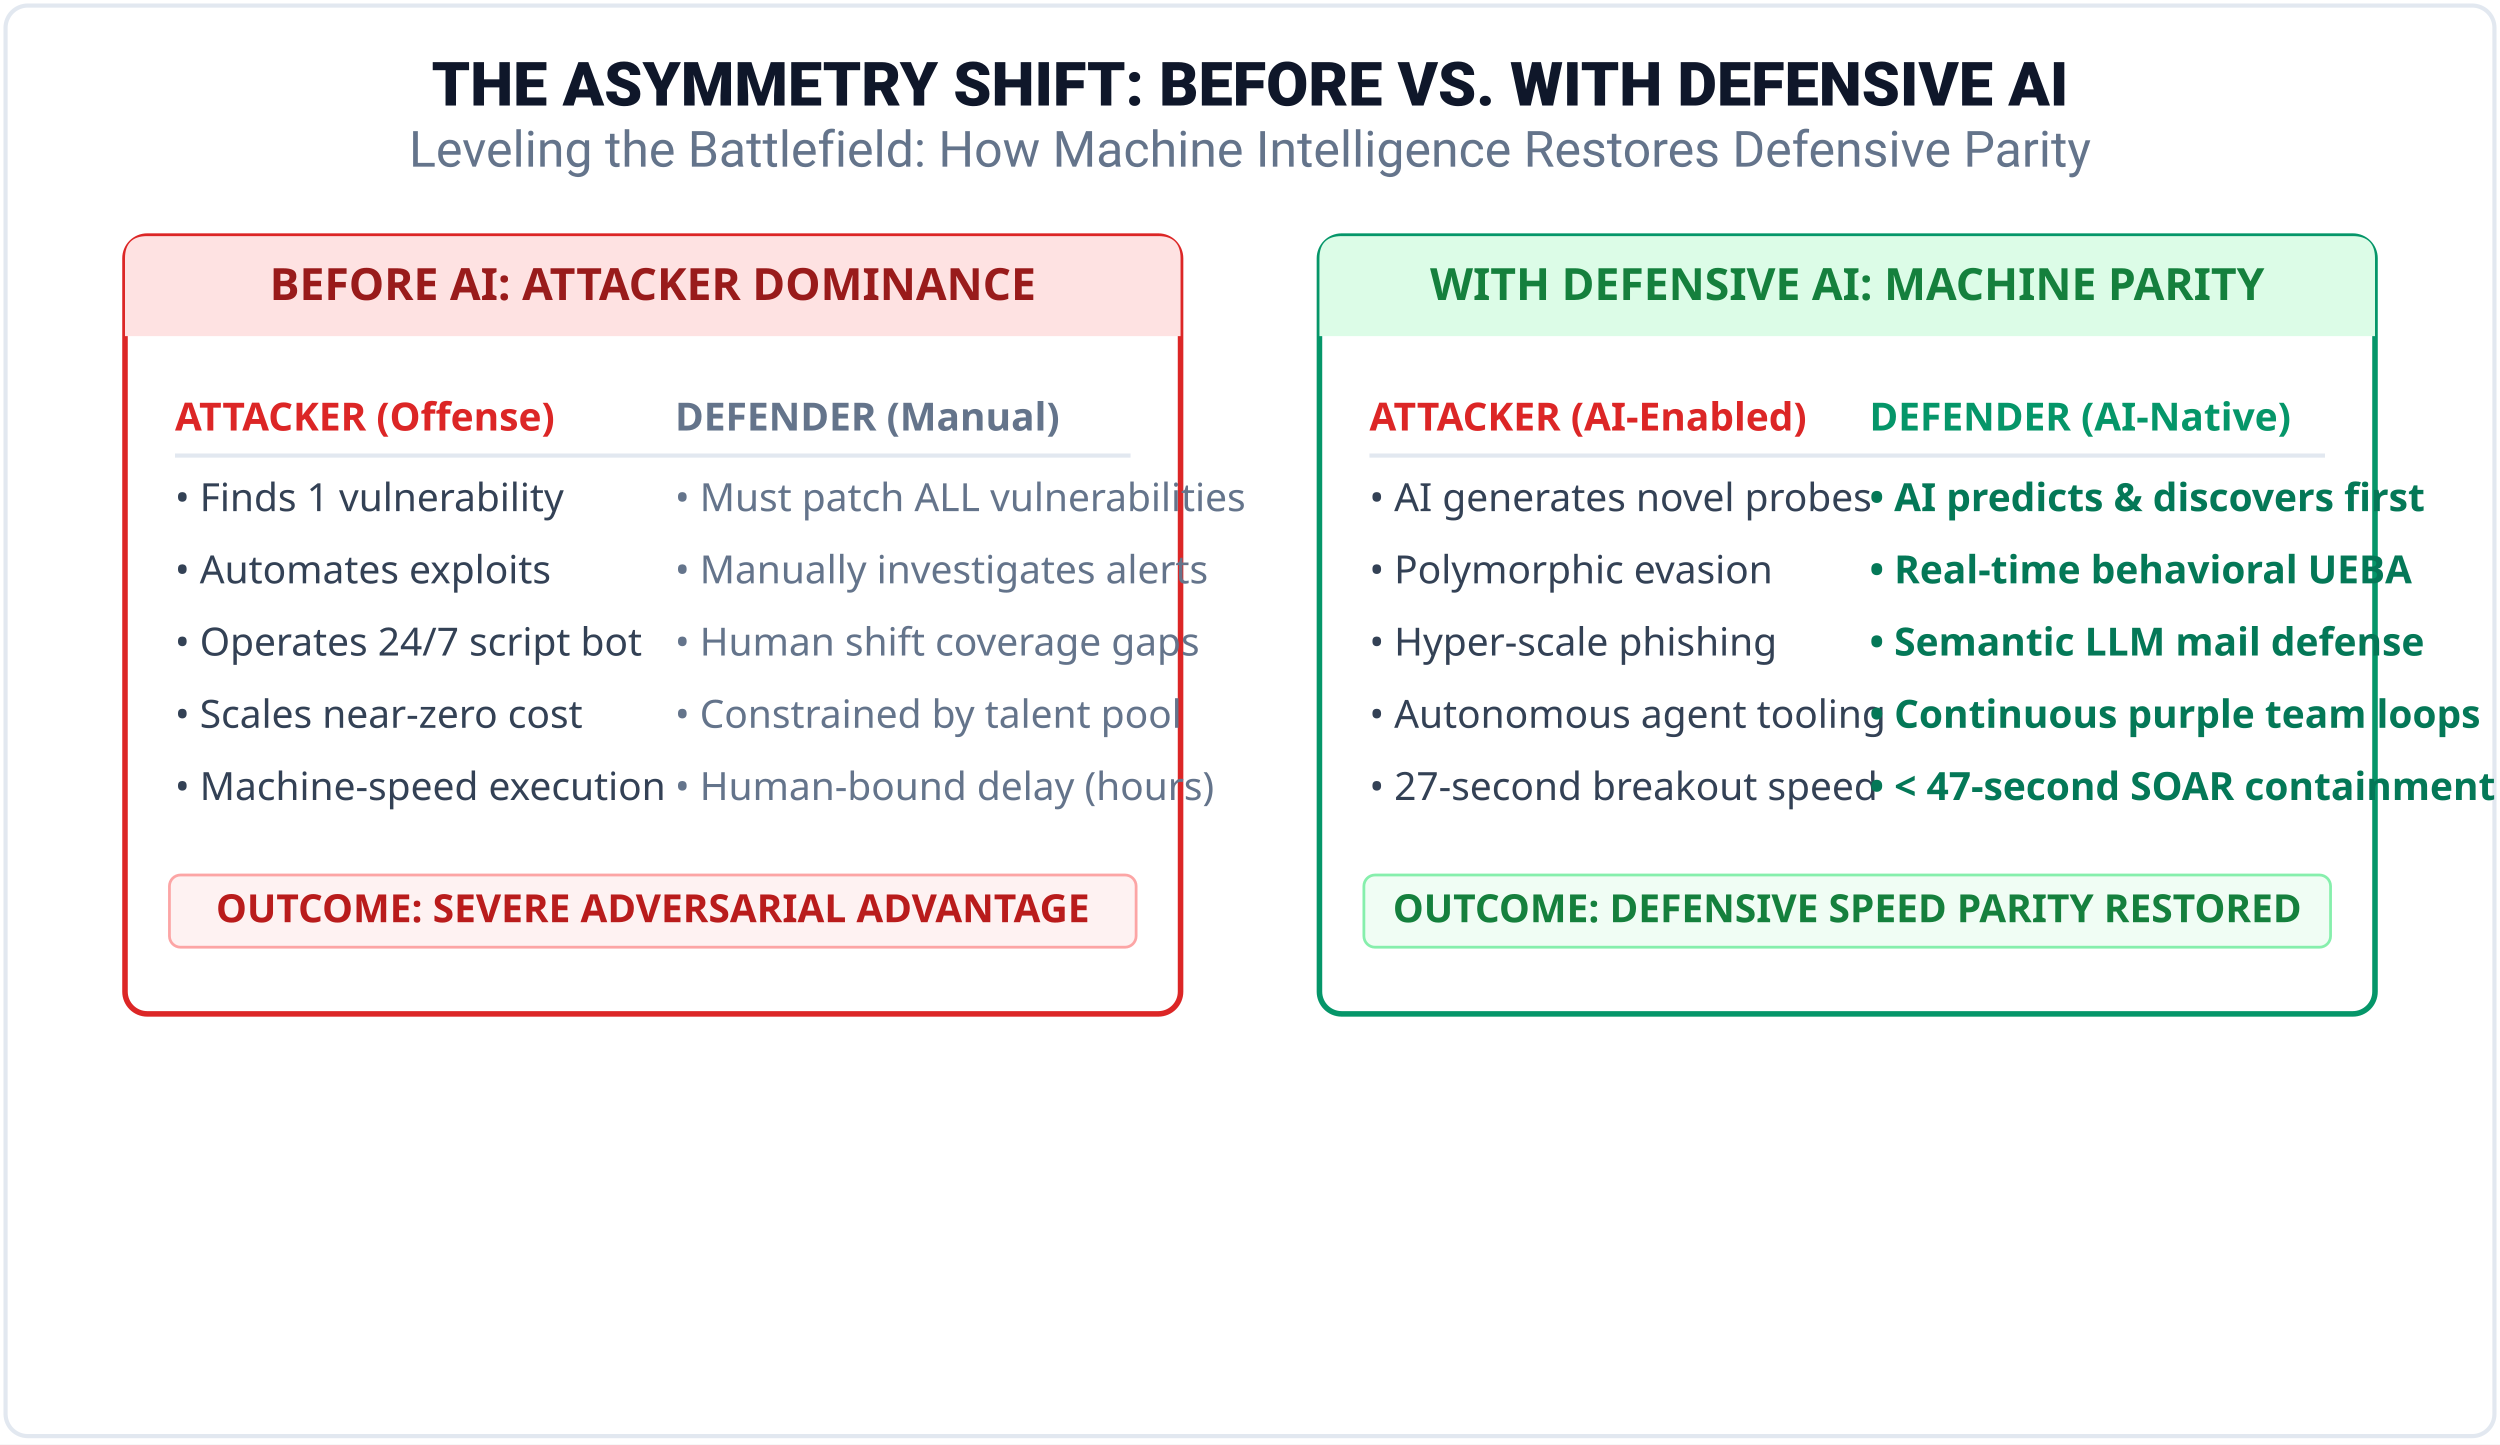
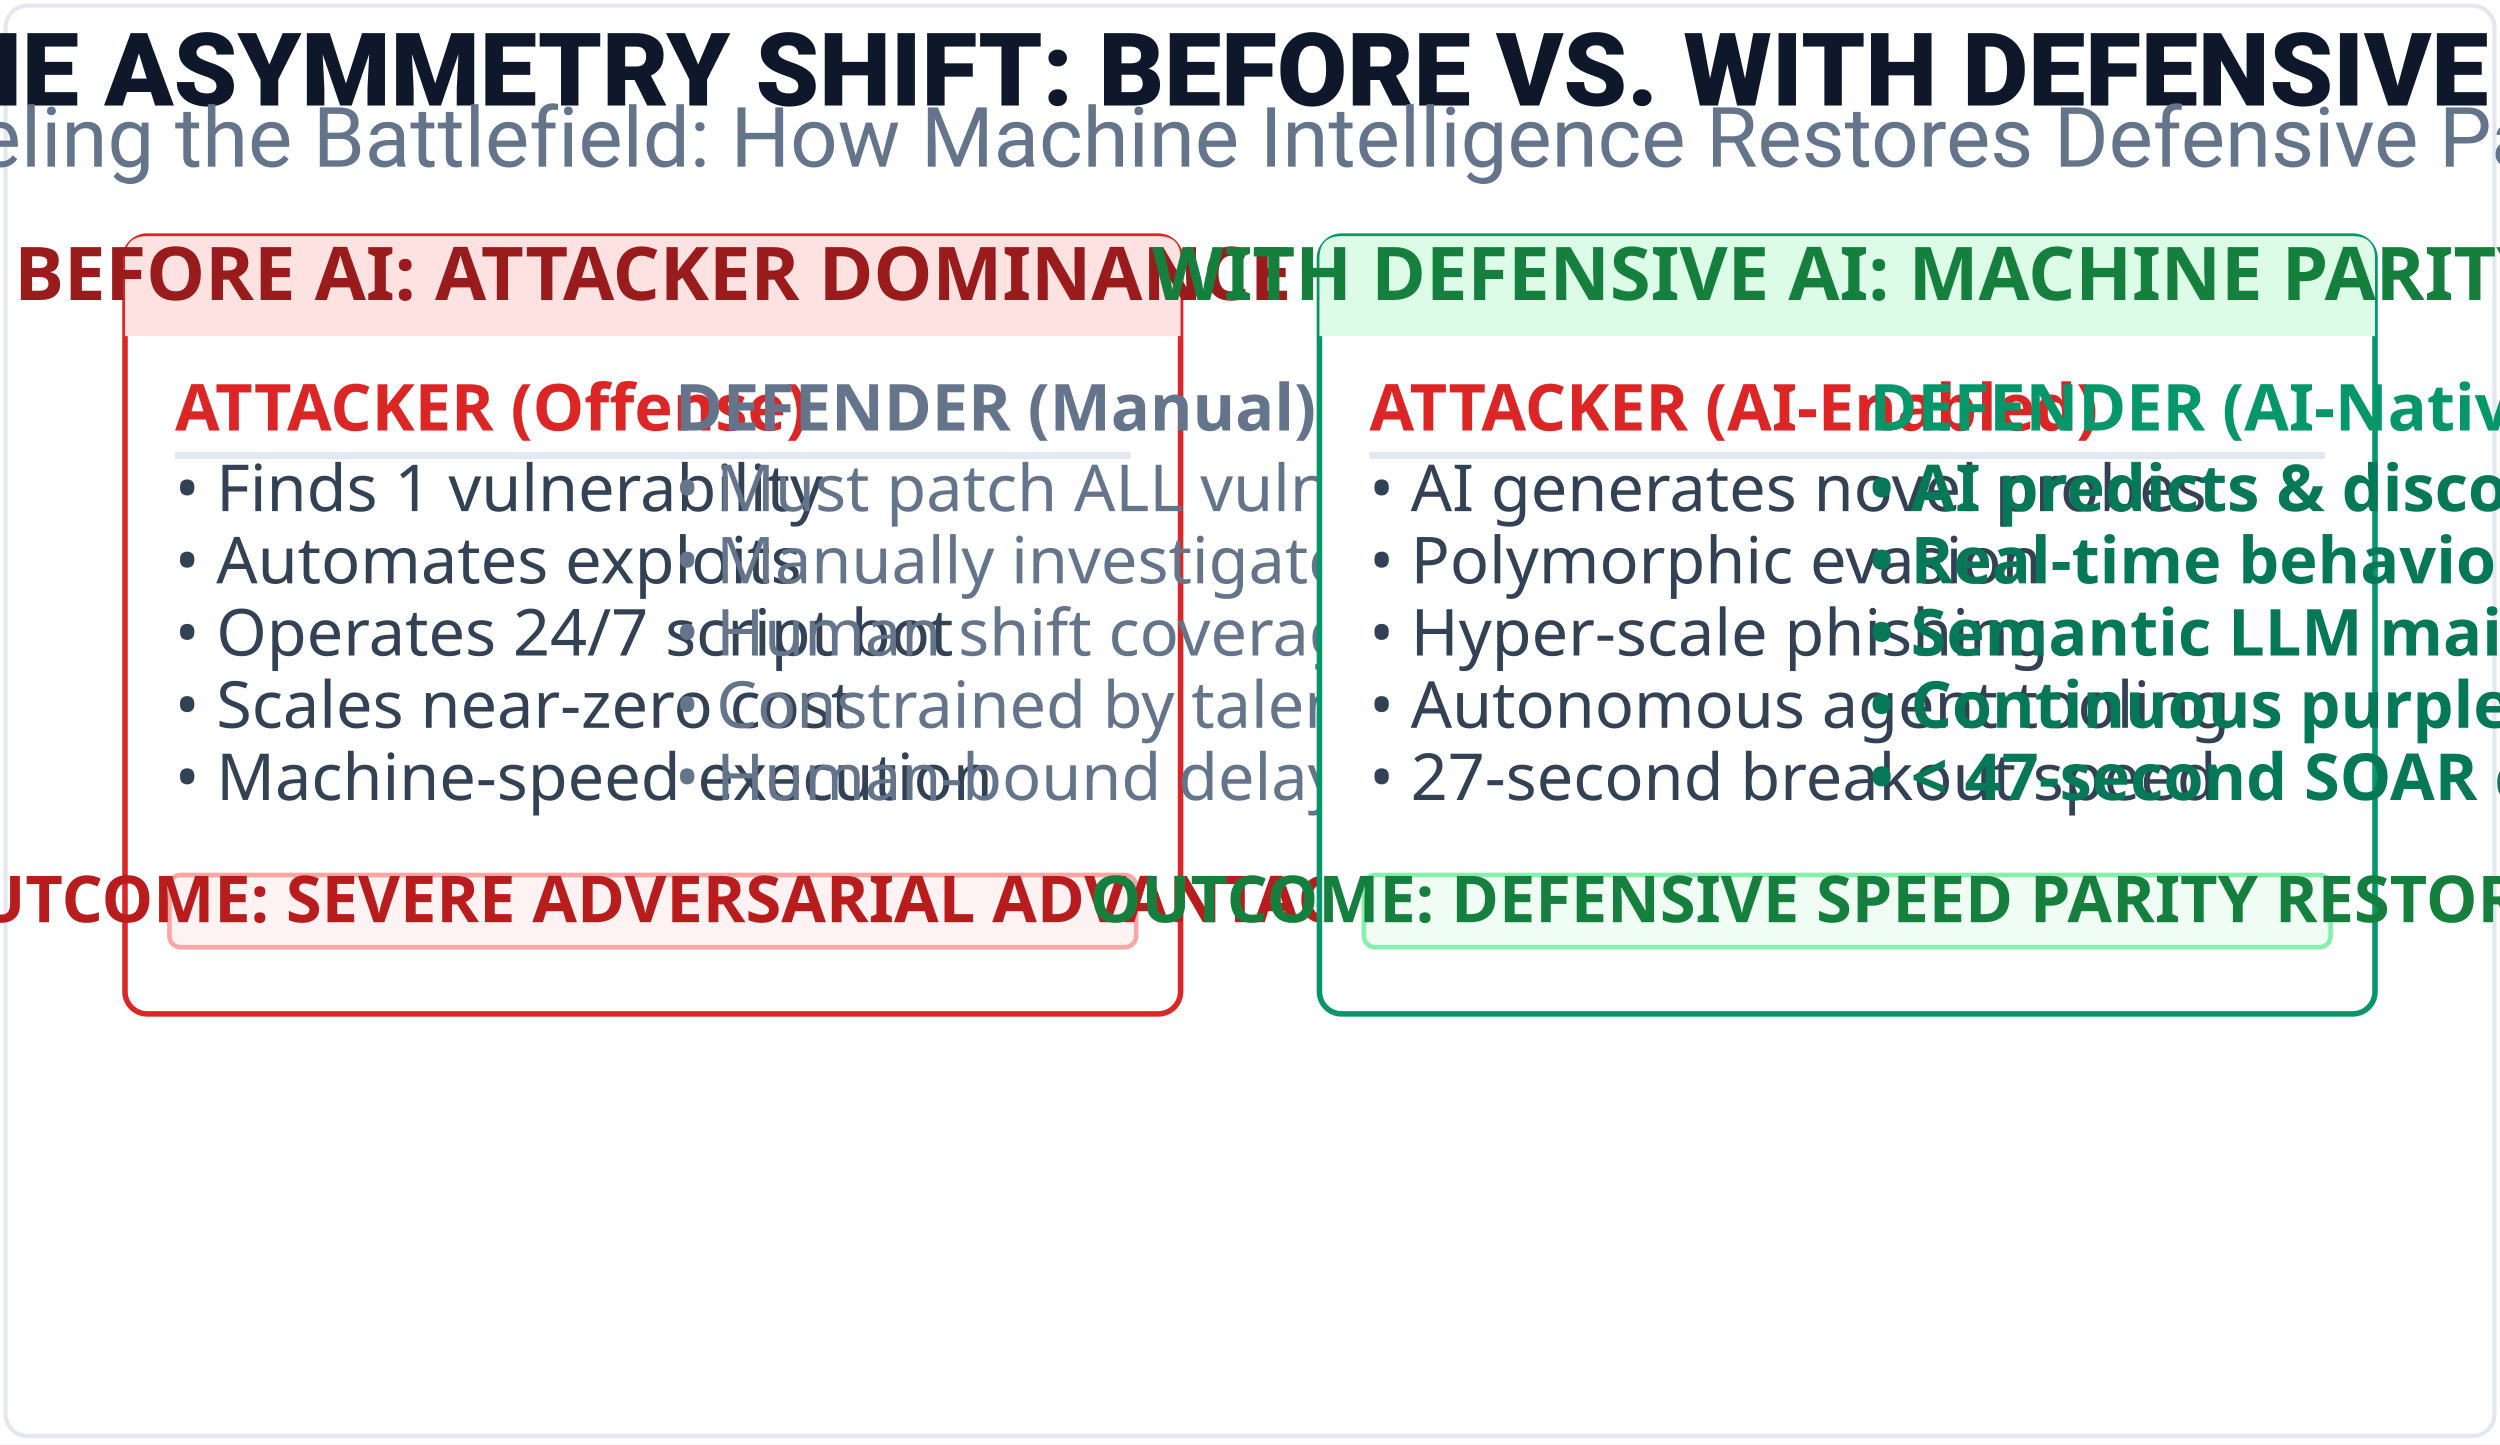
- <svg xmlns="http://www.w3.org/2000/svg" viewBox="0 0 900 520" width="100%" height="100%">
-   <rect width="900" height="520" fill="#ffffff" />
-   <rect width="896" height="515" x="2" y="2" fill="none" stroke="#e2e8f0" stroke-width="1.5" rx="8" />
-   <text x="450" y="38" fill="#0f172a" font-family="-apple-system, BlinkMacSystemFont, 'Segoe UI', Roboto, sans-serif" font-size="22" font-weight="800" text-anchor="middle">THE ASYMMETRY SHIFT: BEFORE VS. WITH DEFENSIVE AI</text>
-   <text x="450" y="60" fill="#64748b" font-family="-apple-system, BlinkMacSystemFont, 'Segoe UI', Roboto, sans-serif" font-size="18" text-anchor="middle">Leveling the Battlefield: How Machine Intelligence Restores Defensive Parity</text>
-   <g transform="translate(45, 85)">
-     <rect width="380" height="280" fill="#ffffff" stroke="#dc2626" stroke-width="2" rx="8" />
-     <path d="M 0 8 Q 0 0 8 0 L 372 0 Q 380 0 380 8 L 380 36 L 0 36 Z" fill="#fee2e2" />
-     <text x="190" y="23" fill="#991b1b" font-family="sans-serif" font-size="16" font-weight="800" text-anchor="middle">BEFORE AI: ATTACKER DOMINANCE</text>
-     <g transform="translate(18, 55)" font-family="sans-serif" font-size="14">
-       <text x="0" y="15" fill="#dc2626" font-weight="800">ATTACKER (Offense)</text>
-       <text x="180" y="15" fill="#64748b" font-weight="800">DEFENDER (Manual)</text>
-       <line x1="0" y1="24" x2="344" y2="24" stroke="#e2e8f0" stroke-width="1.5" />
-       <text x="0" y="44" fill="#334155">• Finds 1 vulnerability</text>
-       <text x="180" y="44" fill="#64748b">• Must patch ALL vulnerabilities</text>
-       <text x="0" y="70" fill="#334155">• Automates exploits</text>
-       <text x="180" y="70" fill="#64748b">• Manually investigates alerts</text>
-       <text x="0" y="96" fill="#334155">• Operates 24/7 script bot</text>
-       <text x="180" y="96" fill="#64748b">• Human shift coverage gaps</text>
-       <text x="0" y="122" fill="#334155">• Scales near-zero cost</text>
-       <text x="180" y="122" fill="#64748b">• Constrained by talent pool</text>
-       <text x="0" y="148" fill="#334155">• Machine-speed execution</text>
-       <text x="180" y="148" fill="#64748b">• Human-bound delay (hours)</text>
+ <svg xmlns="http://www.w3.org/2000/svg" viewBox="0 0 540 312" width="100%" height="100%">
+   <rect width="540" height="312" fill="#ffffff" />
+   <rect width="537.6" height="309" x="1.2" y="1.2" fill="none" stroke="#e2e8f0" stroke-width="0.9" rx="4.8" />
+   <text x="270" y="22.8" fill="#0f172a" font-family="-apple-system, BlinkMacSystemFont, 'Segoe UI', Roboto, sans-serif" font-size="22" font-weight="800" text-anchor="middle">THE ASYMMETRY SHIFT: BEFORE VS. WITH DEFENSIVE AI</text>
+   <text x="270" y="36" fill="#64748b" font-family="-apple-system, BlinkMacSystemFont, 'Segoe UI', Roboto, sans-serif" font-size="18" text-anchor="middle">Leveling the Battlefield: How Machine Intelligence Restores Defensive Parity</text>
+   <g transform="translate(27, 51)">
+     <rect width="228" height="168" fill="#ffffff" stroke="#dc2626" stroke-width="1.2" rx="4.8" />
+     <path d="M 0 4.8 Q 0 0 4.8 0 L 223.2 0 Q 228 0 228 4.8 L 228 21.6 L 0 21.6 Z" fill="#fee2e2" />
+     <text x="114" y="13.8" fill="#991b1b" font-family="sans-serif" font-size="16" font-weight="800" text-anchor="middle">BEFORE AI: ATTACKER DOMINANCE</text>
+     <g transform="translate(10.8, 33)" font-family="sans-serif" font-size="14">
+       <text x="0" y="9" fill="#dc2626" font-weight="800">ATTACKER (Offense)</text>
+       <text x="108" y="9" fill="#64748b" font-weight="800">DEFENDER (Manual)</text>
+       <line x1="0" y1="14.4" x2="206.4" y2="14.4" stroke="#e2e8f0" stroke-width="1.5" />
+       <text x="0" y="26.4" fill="#334155">• Finds 1 vulnerability</text>
+       <text x="108" y="26.4" fill="#64748b">• Must patch ALL vulnerabilities</text>
+       <text x="0" y="42" fill="#334155">• Automates exploits</text>
+       <text x="108" y="42" fill="#64748b">• Manually investigates alerts</text>
+       <text x="0" y="57.6" fill="#334155">• Operates 24/7 script bot</text>
+       <text x="108" y="57.6" fill="#64748b">• Human shift coverage gaps</text>
+       <text x="0" y="73.2" fill="#334155">• Scales near-zero cost</text>
+       <text x="108" y="73.2" fill="#64748b">• Constrained by talent pool</text>
+       <text x="0" y="88.8" fill="#334155">• Machine-speed execution</text>
+       <text x="108" y="88.8" fill="#64748b">• Human-bound delay (hours)</text>
    </g>
-     <rect x="16" y="230" width="348" height="26" fill="#fef2f2" stroke="#fca5a5" rx="4" />
-     <text x="190" y="247" fill="#b91c1c" font-family="sans-serif" font-size="14" font-weight="800" text-anchor="middle">OUTCOME: SEVERE ADVERSARIAL ADVANTAGE</text>
+     <rect x="9.6" y="138" width="208.8" height="15.6" fill="#fef2f2" stroke="#fca5a5" rx="2.4" />
+     <text x="114" y="148.2" fill="#b91c1c" font-family="sans-serif" font-size="14" font-weight="800" text-anchor="middle">OUTCOME: SEVERE ADVERSARIAL ADVANTAGE</text>
  </g>
-   <g transform="translate(475, 85)">
-     <rect width="380" height="280" fill="#ffffff" stroke="#059669" stroke-width="2" rx="8" />
-     <path d="M 0 8 Q 0 0 8 0 L 372 0 Q 380 0 380 8 L 380 36 L 0 36 Z" fill="#dcfce7" />
-     <text x="190" y="23" fill="#15803d" font-family="sans-serif" font-size="16" font-weight="800" text-anchor="middle">WITH DEFENSIVE AI: MACHINE PARITY</text>
-     <g transform="translate(18, 55)" font-family="sans-serif" font-size="14">
-       <text x="0" y="15" fill="#dc2626" font-weight="800">ATTACKER (AI-Enabled)</text>
-       <text x="180" y="15" fill="#059669" font-weight="800">DEFENDER (AI-Native)</text>
-       <line x1="0" y1="24" x2="344" y2="24" stroke="#e2e8f0" stroke-width="1.5" />
-       <text x="0" y="44" fill="#334155">• AI generates novel probes</text>
-       <text x="180" y="44" fill="#047857" font-weight="600">• AI predicts &amp; discovers first</text>
-       <text x="0" y="70" fill="#334155">• Polymorphic evasion</text>
-       <text x="180" y="70" fill="#047857" font-weight="600">• Real-time behavioral UEBA</text>
-       <text x="0" y="96" fill="#334155">• Hyper-scale phishing</text>
-       <text x="180" y="96" fill="#047857" font-weight="600">• Semantic LLM mail defense</text>
-       <text x="0" y="122" fill="#334155">• Autonomous agent tooling</text>
-       <text x="180" y="122" fill="#047857" font-weight="600">• Continuous purple team loops</text>
-       <text x="0" y="148" fill="#334155">• 27-second breakout speed</text>
-       <text x="180" y="148" fill="#047857" font-weight="600">• &lt; 47-second SOAR containment</text>
+   <g transform="translate(285, 51)">
+     <rect width="228" height="168" fill="#ffffff" stroke="#059669" stroke-width="1.2" rx="4.8" />
+     <path d="M 0 4.8 Q 0 0 4.8 0 L 223.2 0 Q 228 0 228 4.8 L 228 21.6 L 0 21.6 Z" fill="#dcfce7" />
+     <text x="114" y="13.8" fill="#15803d" font-family="sans-serif" font-size="16" font-weight="800" text-anchor="middle">WITH DEFENSIVE AI: MACHINE PARITY</text>
+     <g transform="translate(10.8, 33)" font-family="sans-serif" font-size="14">
+       <text x="0" y="9" fill="#dc2626" font-weight="800">ATTACKER (AI-Enabled)</text>
+       <text x="108" y="9" fill="#059669" font-weight="800">DEFENDER (AI-Native)</text>
+       <line x1="0" y1="14.4" x2="206.4" y2="14.4" stroke="#e2e8f0" stroke-width="1.5" />
+       <text x="0" y="26.4" fill="#334155">• AI generates novel probes</text>
+       <text x="108" y="26.4" fill="#047857" font-weight="600">• AI predicts &amp; discovers first</text>
+       <text x="0" y="42" fill="#334155">• Polymorphic evasion</text>
+       <text x="108" y="42" fill="#047857" font-weight="600">• Real-time behavioral UEBA</text>
+       <text x="0" y="57.6" fill="#334155">• Hyper-scale phishing</text>
+       <text x="108" y="57.6" fill="#047857" font-weight="600">• Semantic LLM mail defense</text>
+       <text x="0" y="73.2" fill="#334155">• Autonomous agent tooling</text>
+       <text x="108" y="73.2" fill="#047857" font-weight="600">• Continuous purple team loops</text>
+       <text x="0" y="88.8" fill="#334155">• 27-second breakout speed</text>
+       <text x="108" y="88.8" fill="#047857" font-weight="600">• &lt; 47-second SOAR containment</text>
    </g>
-     <rect x="16" y="230" width="348" height="26" fill="#f0fdf4" stroke="#86efac" rx="4" />
-     <text x="190" y="247" fill="#15803d" font-family="sans-serif" font-size="14" font-weight="800" text-anchor="middle">OUTCOME: DEFENSIVE SPEED PARITY RESTORED</text>
+     <rect x="9.6" y="138" width="208.8" height="15.6" fill="#f0fdf4" stroke="#86efac" rx="2.4" />
+     <text x="114" y="148.2" fill="#15803d" font-family="sans-serif" font-size="14" font-weight="800" text-anchor="middle">OUTCOME: DEFENSIVE SPEED PARITY RESTORED</text>
  </g>
</svg>
